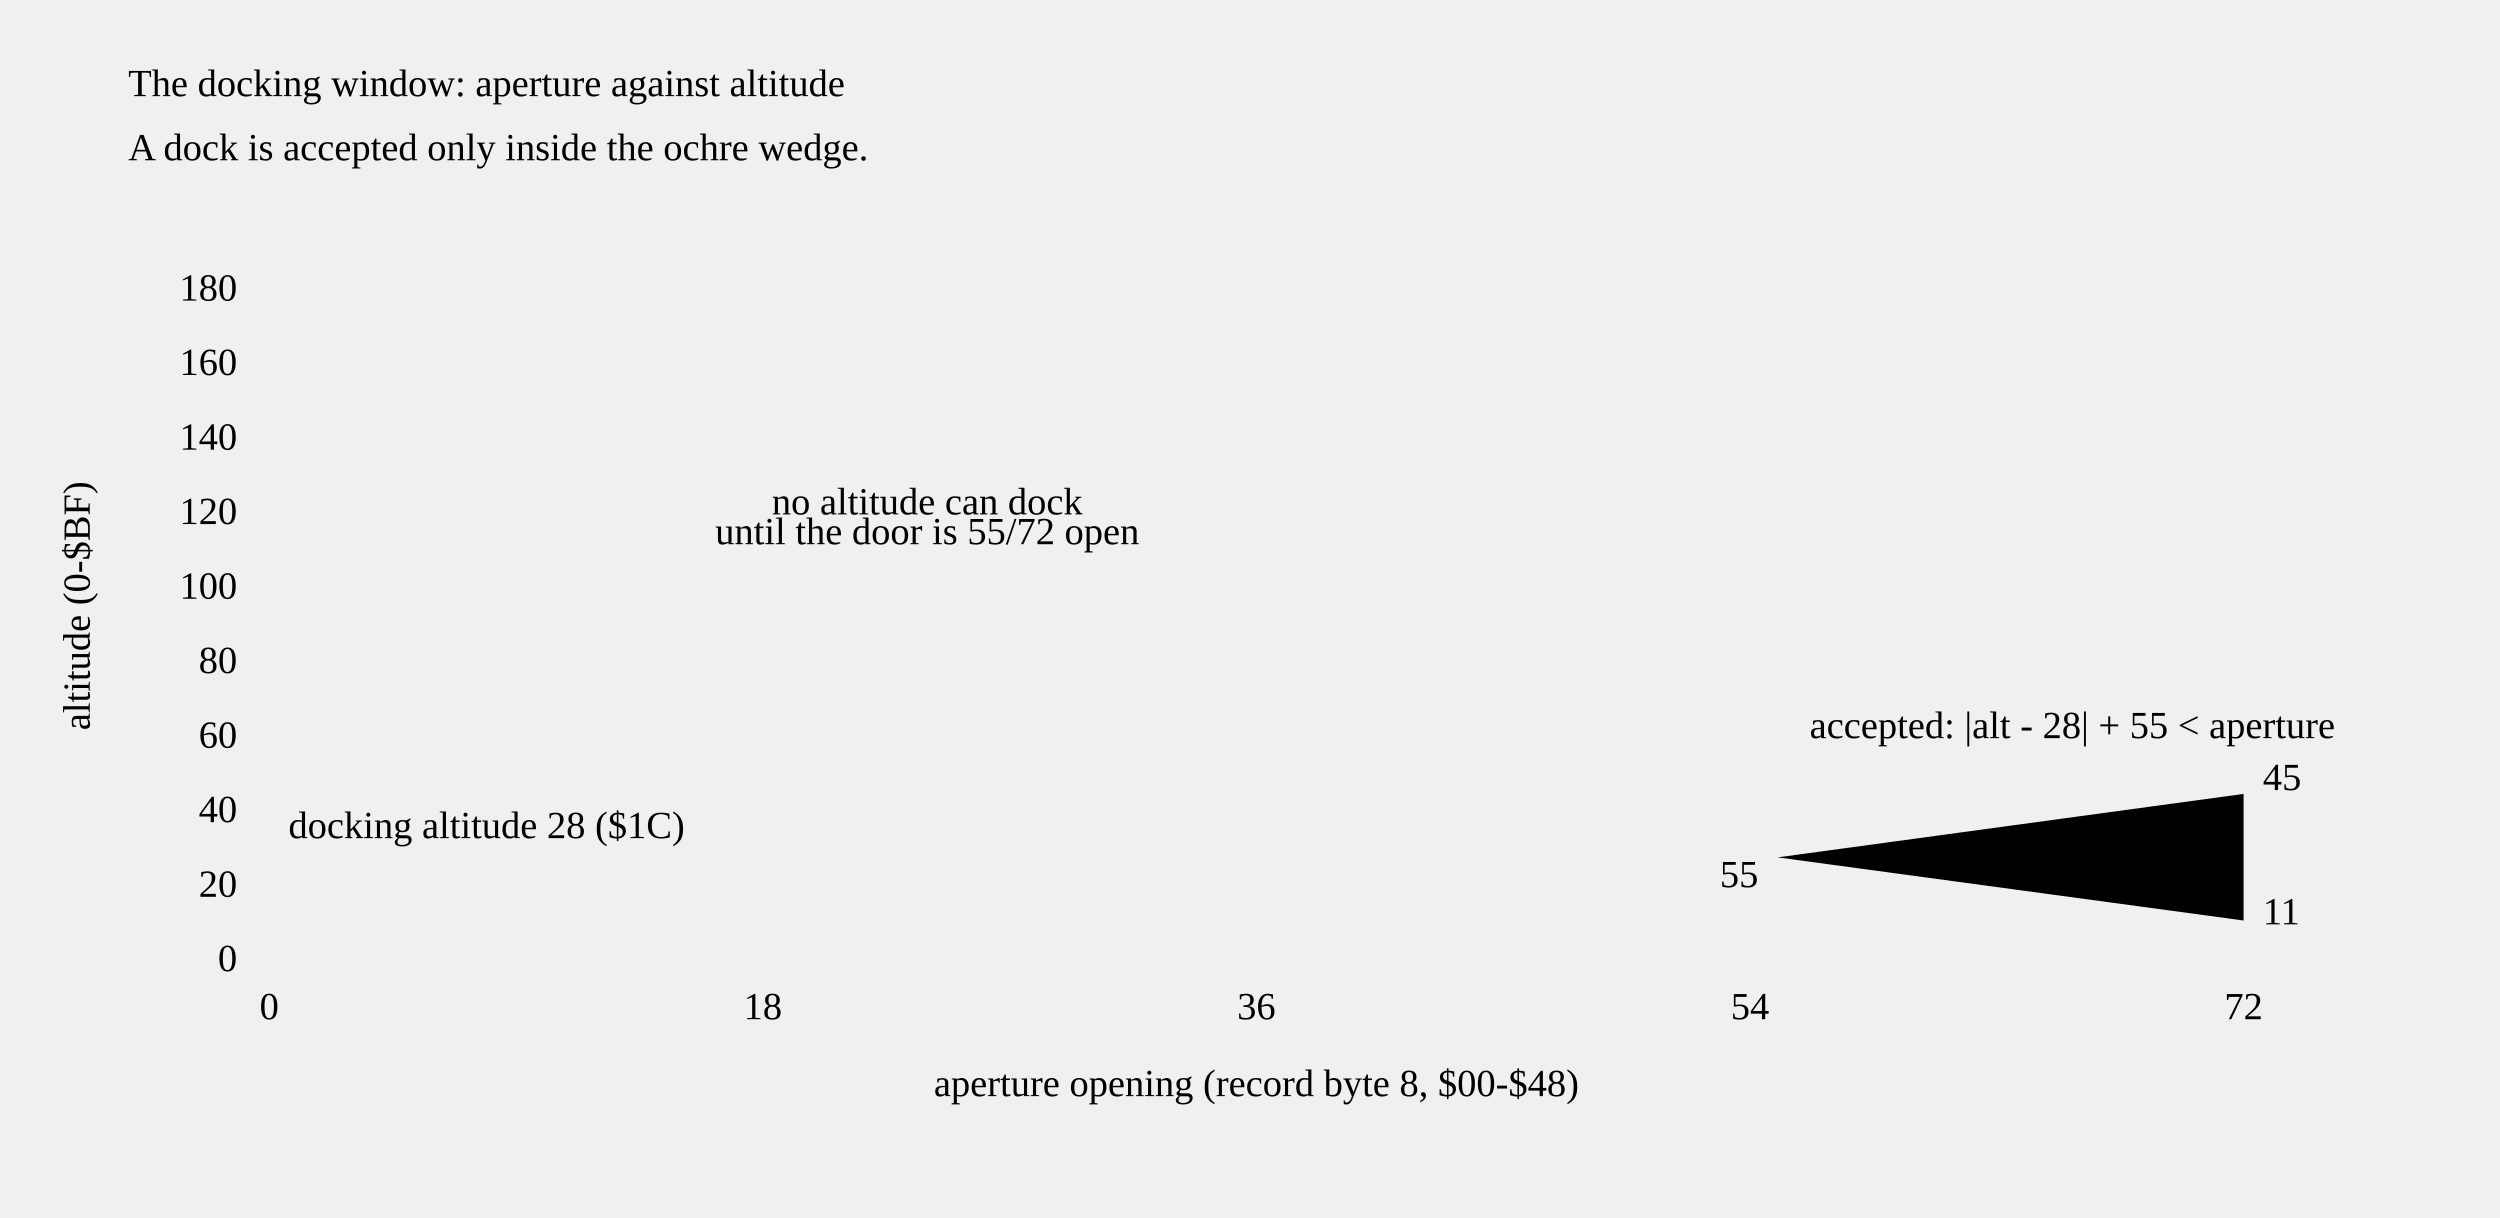
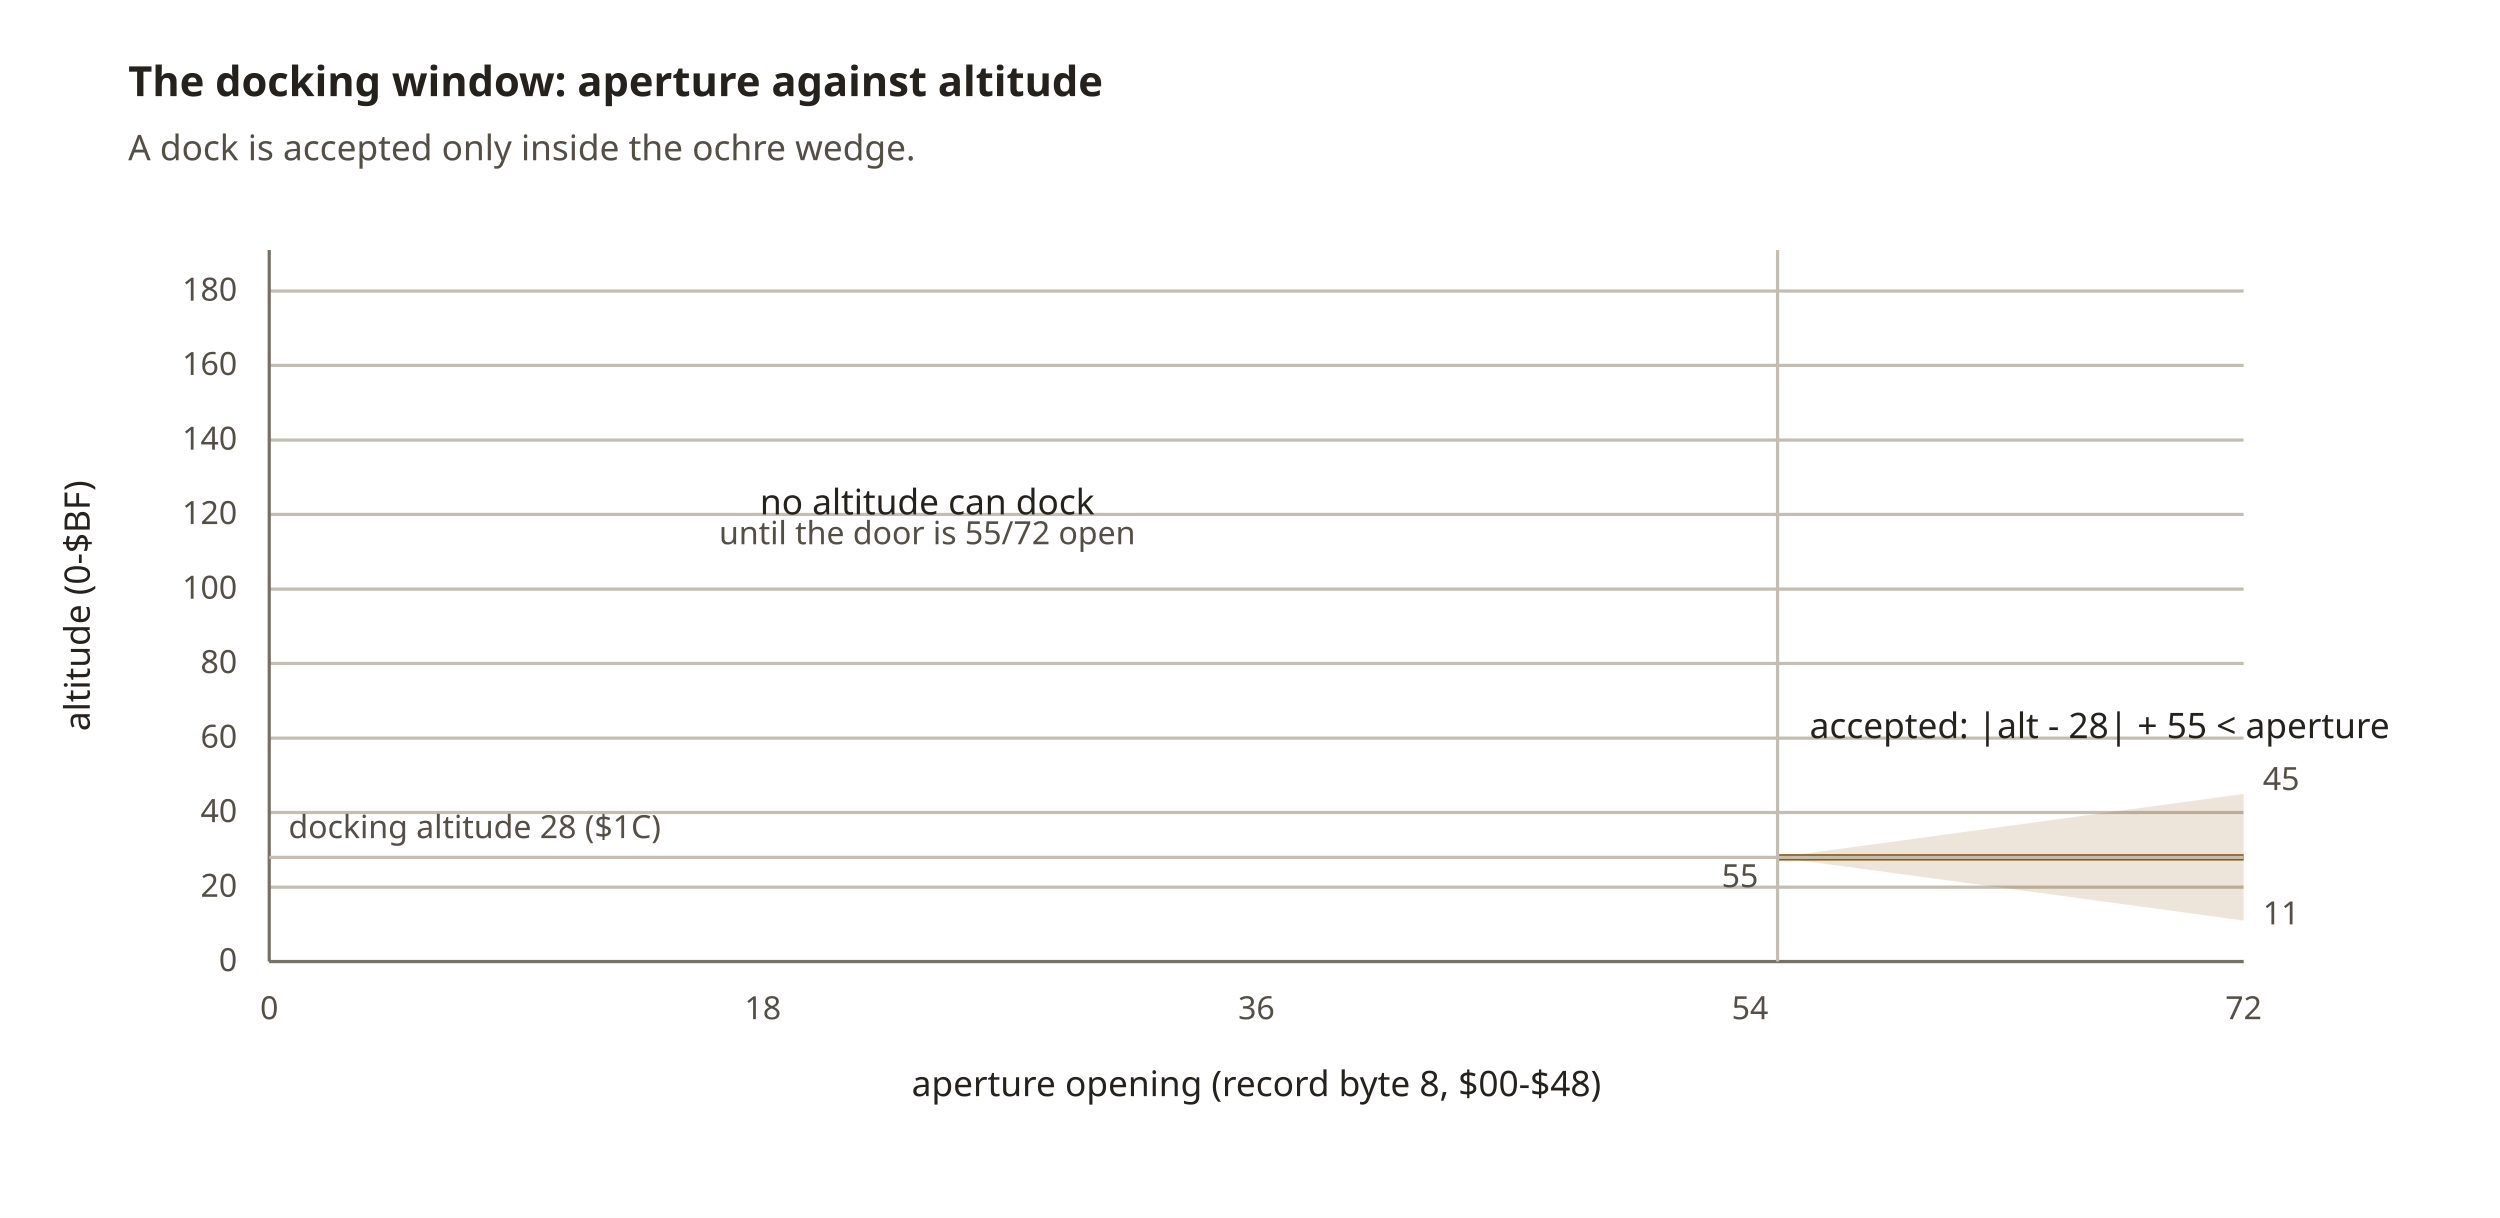
- <svg xmlns="http://www.w3.org/2000/svg" class="tc-fig" viewBox="0 0 780 380" role="img" aria-labelledby="fig-docking-t fig-docking-d">
+ <svg xmlns="http://www.w3.org/2000/svg" width="780" height="380" viewBox="0 0 780 380" role="img" aria-labelledby="fig-docking-t fig-docking-d">
+   <style>
+ text { font-family: system-ui, sans-serif; font-size: 11px; fill: #25221e; }
+ .fig-title { font-size: 13px; font-weight: 600; }
+ .fig-tick { font-size: 10px; }
+ .fig-tick, .fig-muted, .fig-city, .fig-mark-plain { fill: #534e46; }
+ .fig-grid, .fig-frame, .fig-hair, .fig-fine { stroke: #c4bdb2; }
+ .fig-frame { fill: none; }
+ .fig-axis { stroke: #777067; }
+ .fig-fine { stroke-width: .4; }
+ .fig-ochre, .fig-mark-dockable { stroke: #8a5a12; fill: none; }
+ .fig-blue { stroke: #2465b5; fill: none; }
+ .fig-ochre, .fig-blue { stroke-width: 2; }
+ .fig-mark-dockable { stroke-width: 1.6; }
+ .fig-ochre-fill, .fig-band, .fig-cell-type { fill: #8a5a12; }
+ .fig-blue-fill { fill: #2465b5; }
+ .fig-band { fill-opacity: .16; }
+ .fig-cell { fill: #e8e4dc; }
+ .fig-cell, .fig-cell-type { stroke: #fff; }
+ .fig-cell-type { fill-opacity: .55; }
+ .fig-glyph { fill: #25221e; }
+ .fig-city { font-size: 9px; font-weight: 600; letter-spacing: .04em; }
+ </style>
+   <rect width="780" height="380" fill="#fff" />
  <text x="40.0" y="30.0" class="fig-title" text-anchor="start">The docking window: aperture against altitude</text>
  <text x="40.0" y="50.0" class="fig-muted" text-anchor="start">A dock is accepted only inside the ochre wedge.</text>
  <line x1="84.0" y1="300.0" x2="700.0" y2="300.0" class="fig-grid" />
  <text x="74.0" y="303.0" class="fig-tick" text-anchor="end">0</text>
  <line x1="84.0" y1="276.8" x2="700.0" y2="276.8" class="fig-grid" />
  <text x="74.0" y="279.8" class="fig-tick" text-anchor="end">20</text>
  <line x1="84.0" y1="253.5" x2="700.0" y2="253.5" class="fig-grid" />
  <text x="74.0" y="256.5" class="fig-tick" text-anchor="end">40</text>
  <line x1="84.0" y1="230.3" x2="700.0" y2="230.3" class="fig-grid" />
  <text x="74.0" y="233.3" class="fig-tick" text-anchor="end">60</text>
  <line x1="84.0" y1="207.0" x2="700.0" y2="207.0" class="fig-grid" />
  <text x="74.0" y="210.0" class="fig-tick" text-anchor="end">80</text>
  <line x1="84.0" y1="183.8" x2="700.0" y2="183.8" class="fig-grid" />
  <text x="74.0" y="186.8" class="fig-tick" text-anchor="end">100</text>
  <line x1="84.0" y1="160.5" x2="700.0" y2="160.5" class="fig-grid" />
  <text x="74.0" y="163.5" class="fig-tick" text-anchor="end">120</text>
  <line x1="84.0" y1="137.3" x2="700.0" y2="137.3" class="fig-grid" />
  <text x="74.0" y="140.3" class="fig-tick" text-anchor="end">140</text>
  <line x1="84.0" y1="114.0" x2="700.0" y2="114.0" class="fig-grid" />
  <text x="74.0" y="117.0" class="fig-tick" text-anchor="end">160</text>
  <line x1="84.0" y1="90.8" x2="700.0" y2="90.8" class="fig-grid" />
  <text x="74.0" y="93.8" class="fig-tick" text-anchor="end">180</text>
  <text x="84.0" y="318.0" class="fig-tick" text-anchor="middle">0</text>
  <text x="238.0" y="318.0" class="fig-tick" text-anchor="middle">18</text>
  <text x="392.0" y="318.0" class="fig-tick" text-anchor="middle">36</text>
  <text x="546.0" y="318.0" class="fig-tick" text-anchor="middle">54</text>
  <text x="700.0" y="318.0" class="fig-tick" text-anchor="middle">72</text>
  <line x1="84.0" y1="300.0" x2="700.0" y2="300.0" class="fig-axis" />
  <line x1="84.0" y1="78.0" x2="84.0" y2="300.0" class="fig-axis" />
  <polygon points="554.6,267.5 700.0,247.7 700.0,287.2" class="fig-band" />
  <line x1="554.6" y1="267.5" x2="700.0" y2="267.5" class="fig-ochre" />
  <line x1="84.0" y1="267.5" x2="700.0" y2="267.5" class="fig-hair" />
  <text x="90.0" y="261.5" class="fig-tick" text-anchor="start">docking altitude 28 ($1C)</text>
  <text x="564.6" y="230.3" class="fig-label" text-anchor="start">accepted: |alt - 28| + 55 &lt; aperture</text>
  <text x="289.3" y="160.5" class="fig-label" text-anchor="middle">no altitude can dock</text>
  <text x="289.3" y="169.8" class="fig-tick" text-anchor="middle">until the door is 55/72 open</text>
  <line x1="554.6" y1="300.0" x2="554.6" y2="78.0" class="fig-hair" />
  <text x="548.6" y="276.8" class="fig-tick" text-anchor="end">55</text>
  <text x="706.0" y="246.5" class="fig-tick" text-anchor="start">45</text>
  <text x="706.0" y="288.4" class="fig-tick" text-anchor="start">11</text>
  <text x="392.0" y="342.0" class="fig-label" text-anchor="middle">aperture opening (record byte 8, $00-$48)</text>
  <text x="28.0" y="189.0" class="fig-label" text-anchor="middle" transform="rotate(-90 28 189.0)">altitude (0-$BF)</text>
</svg>
